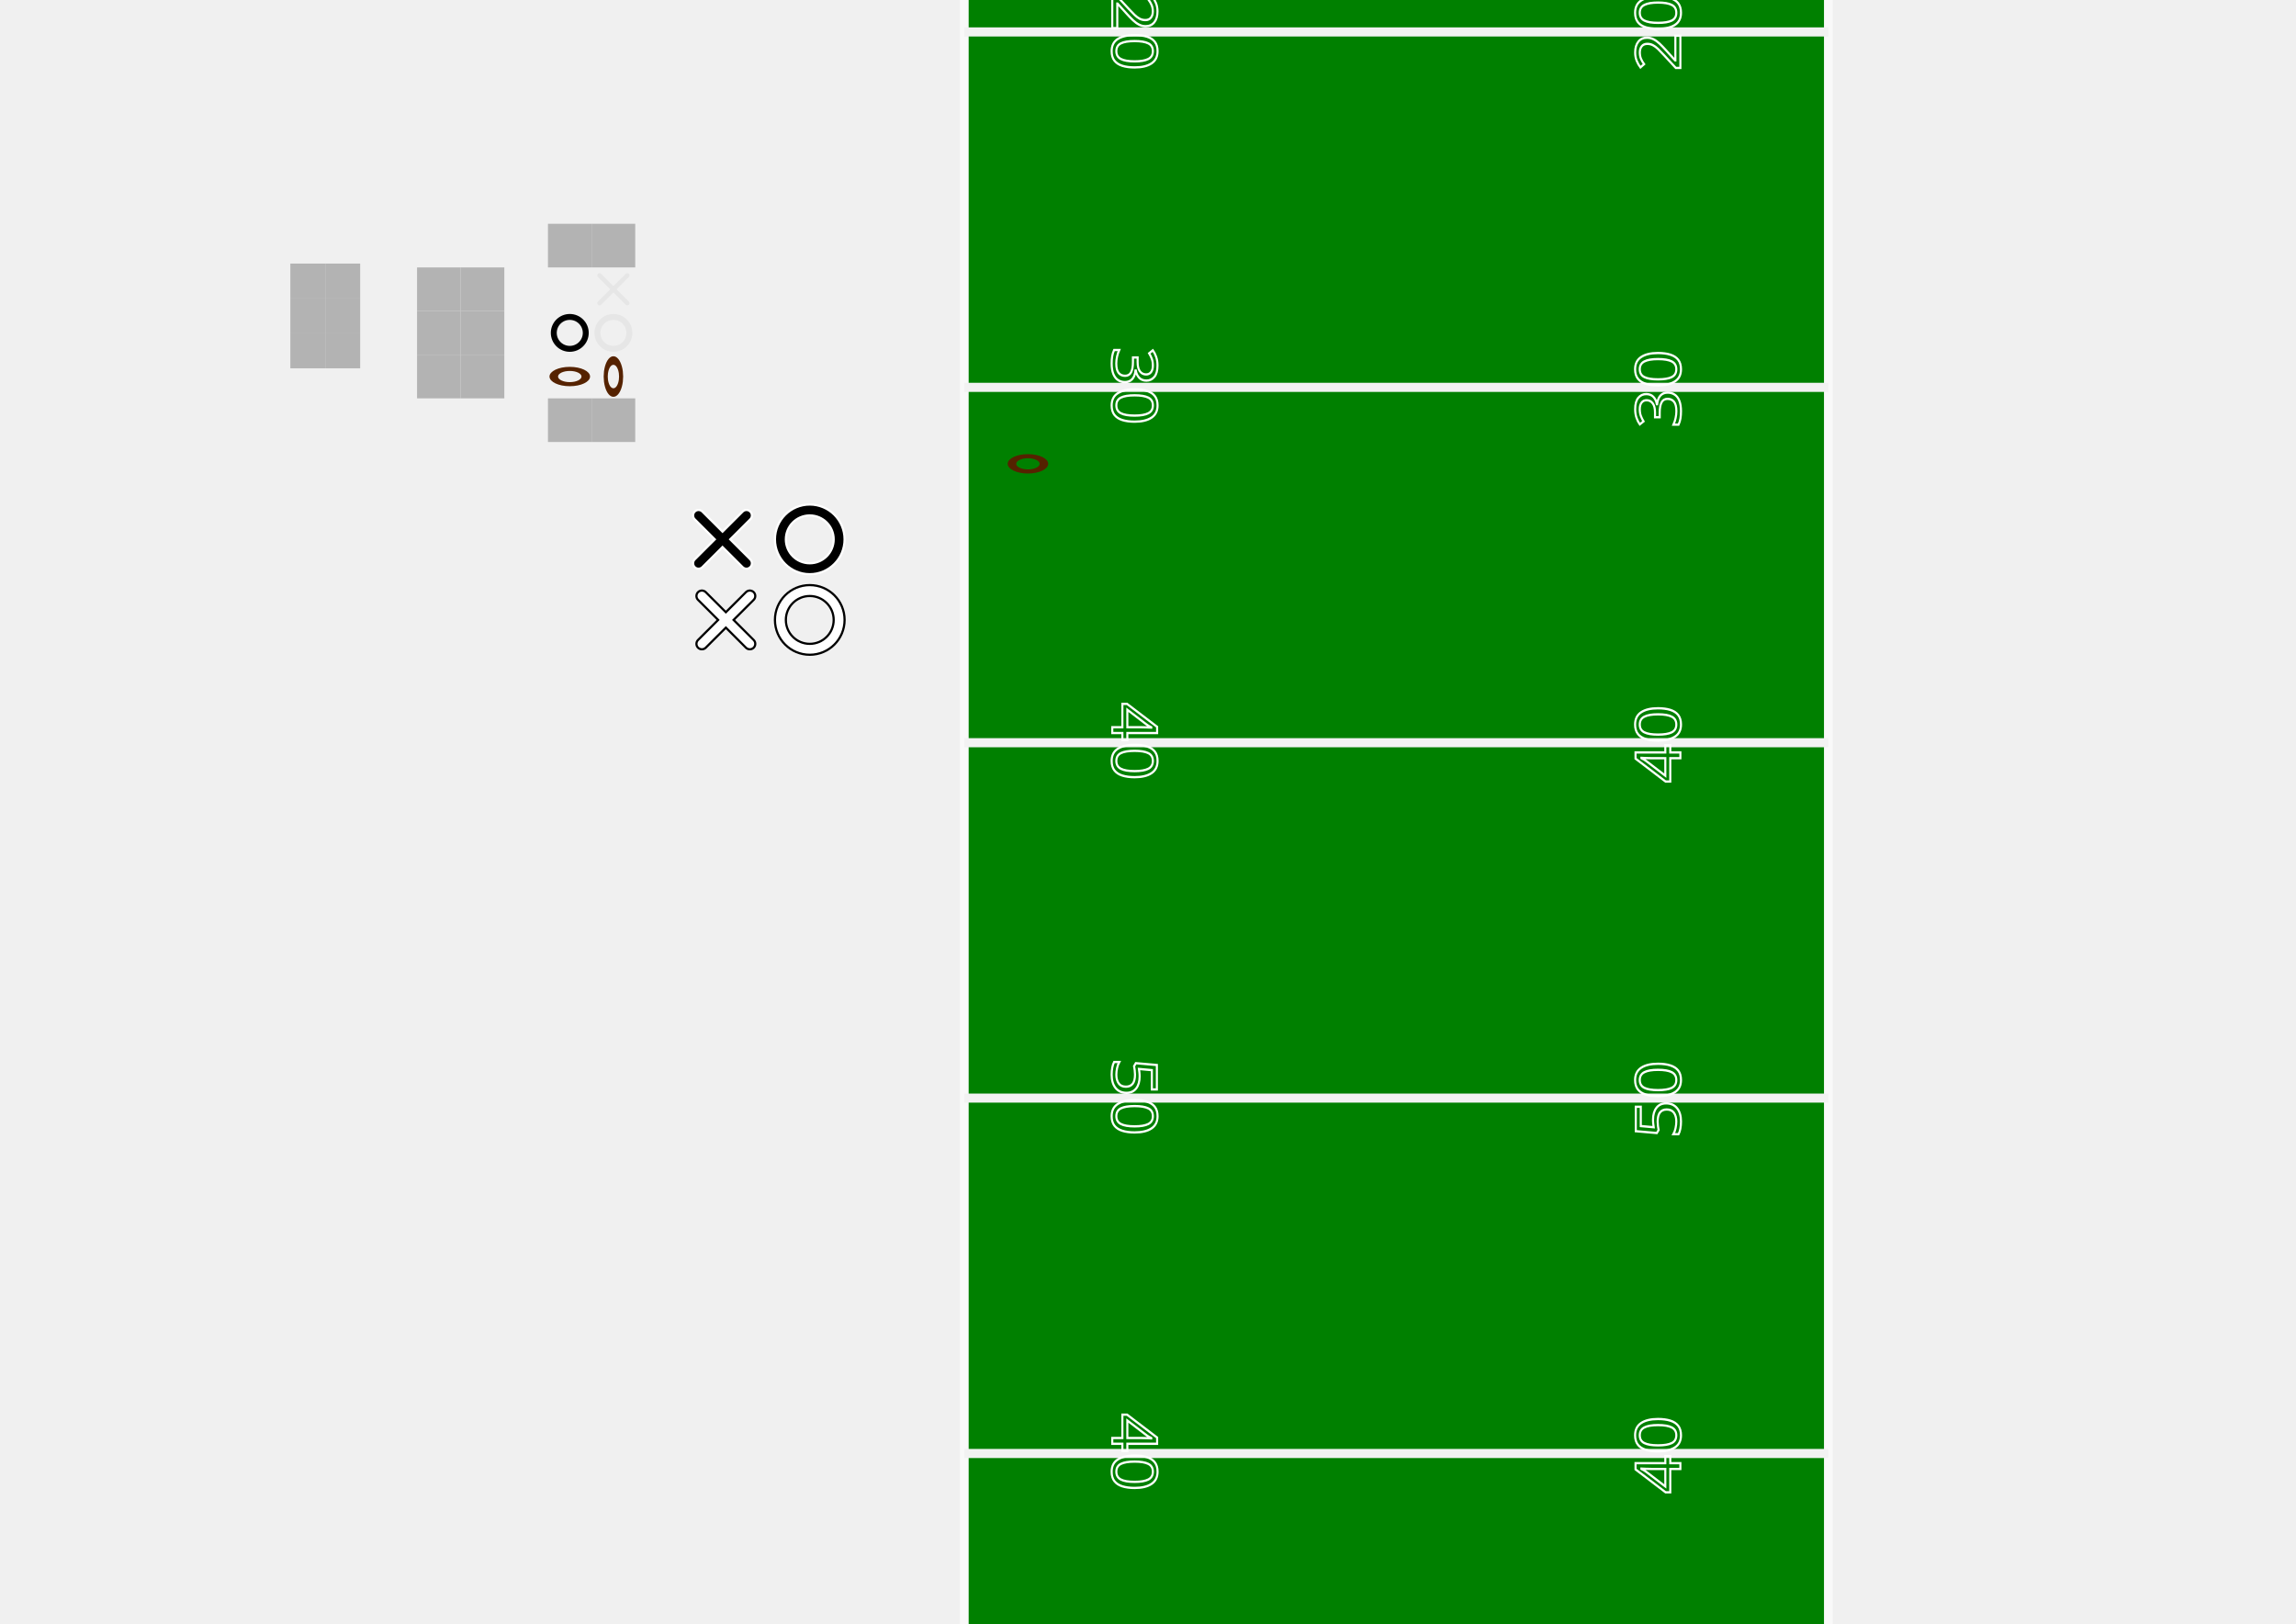
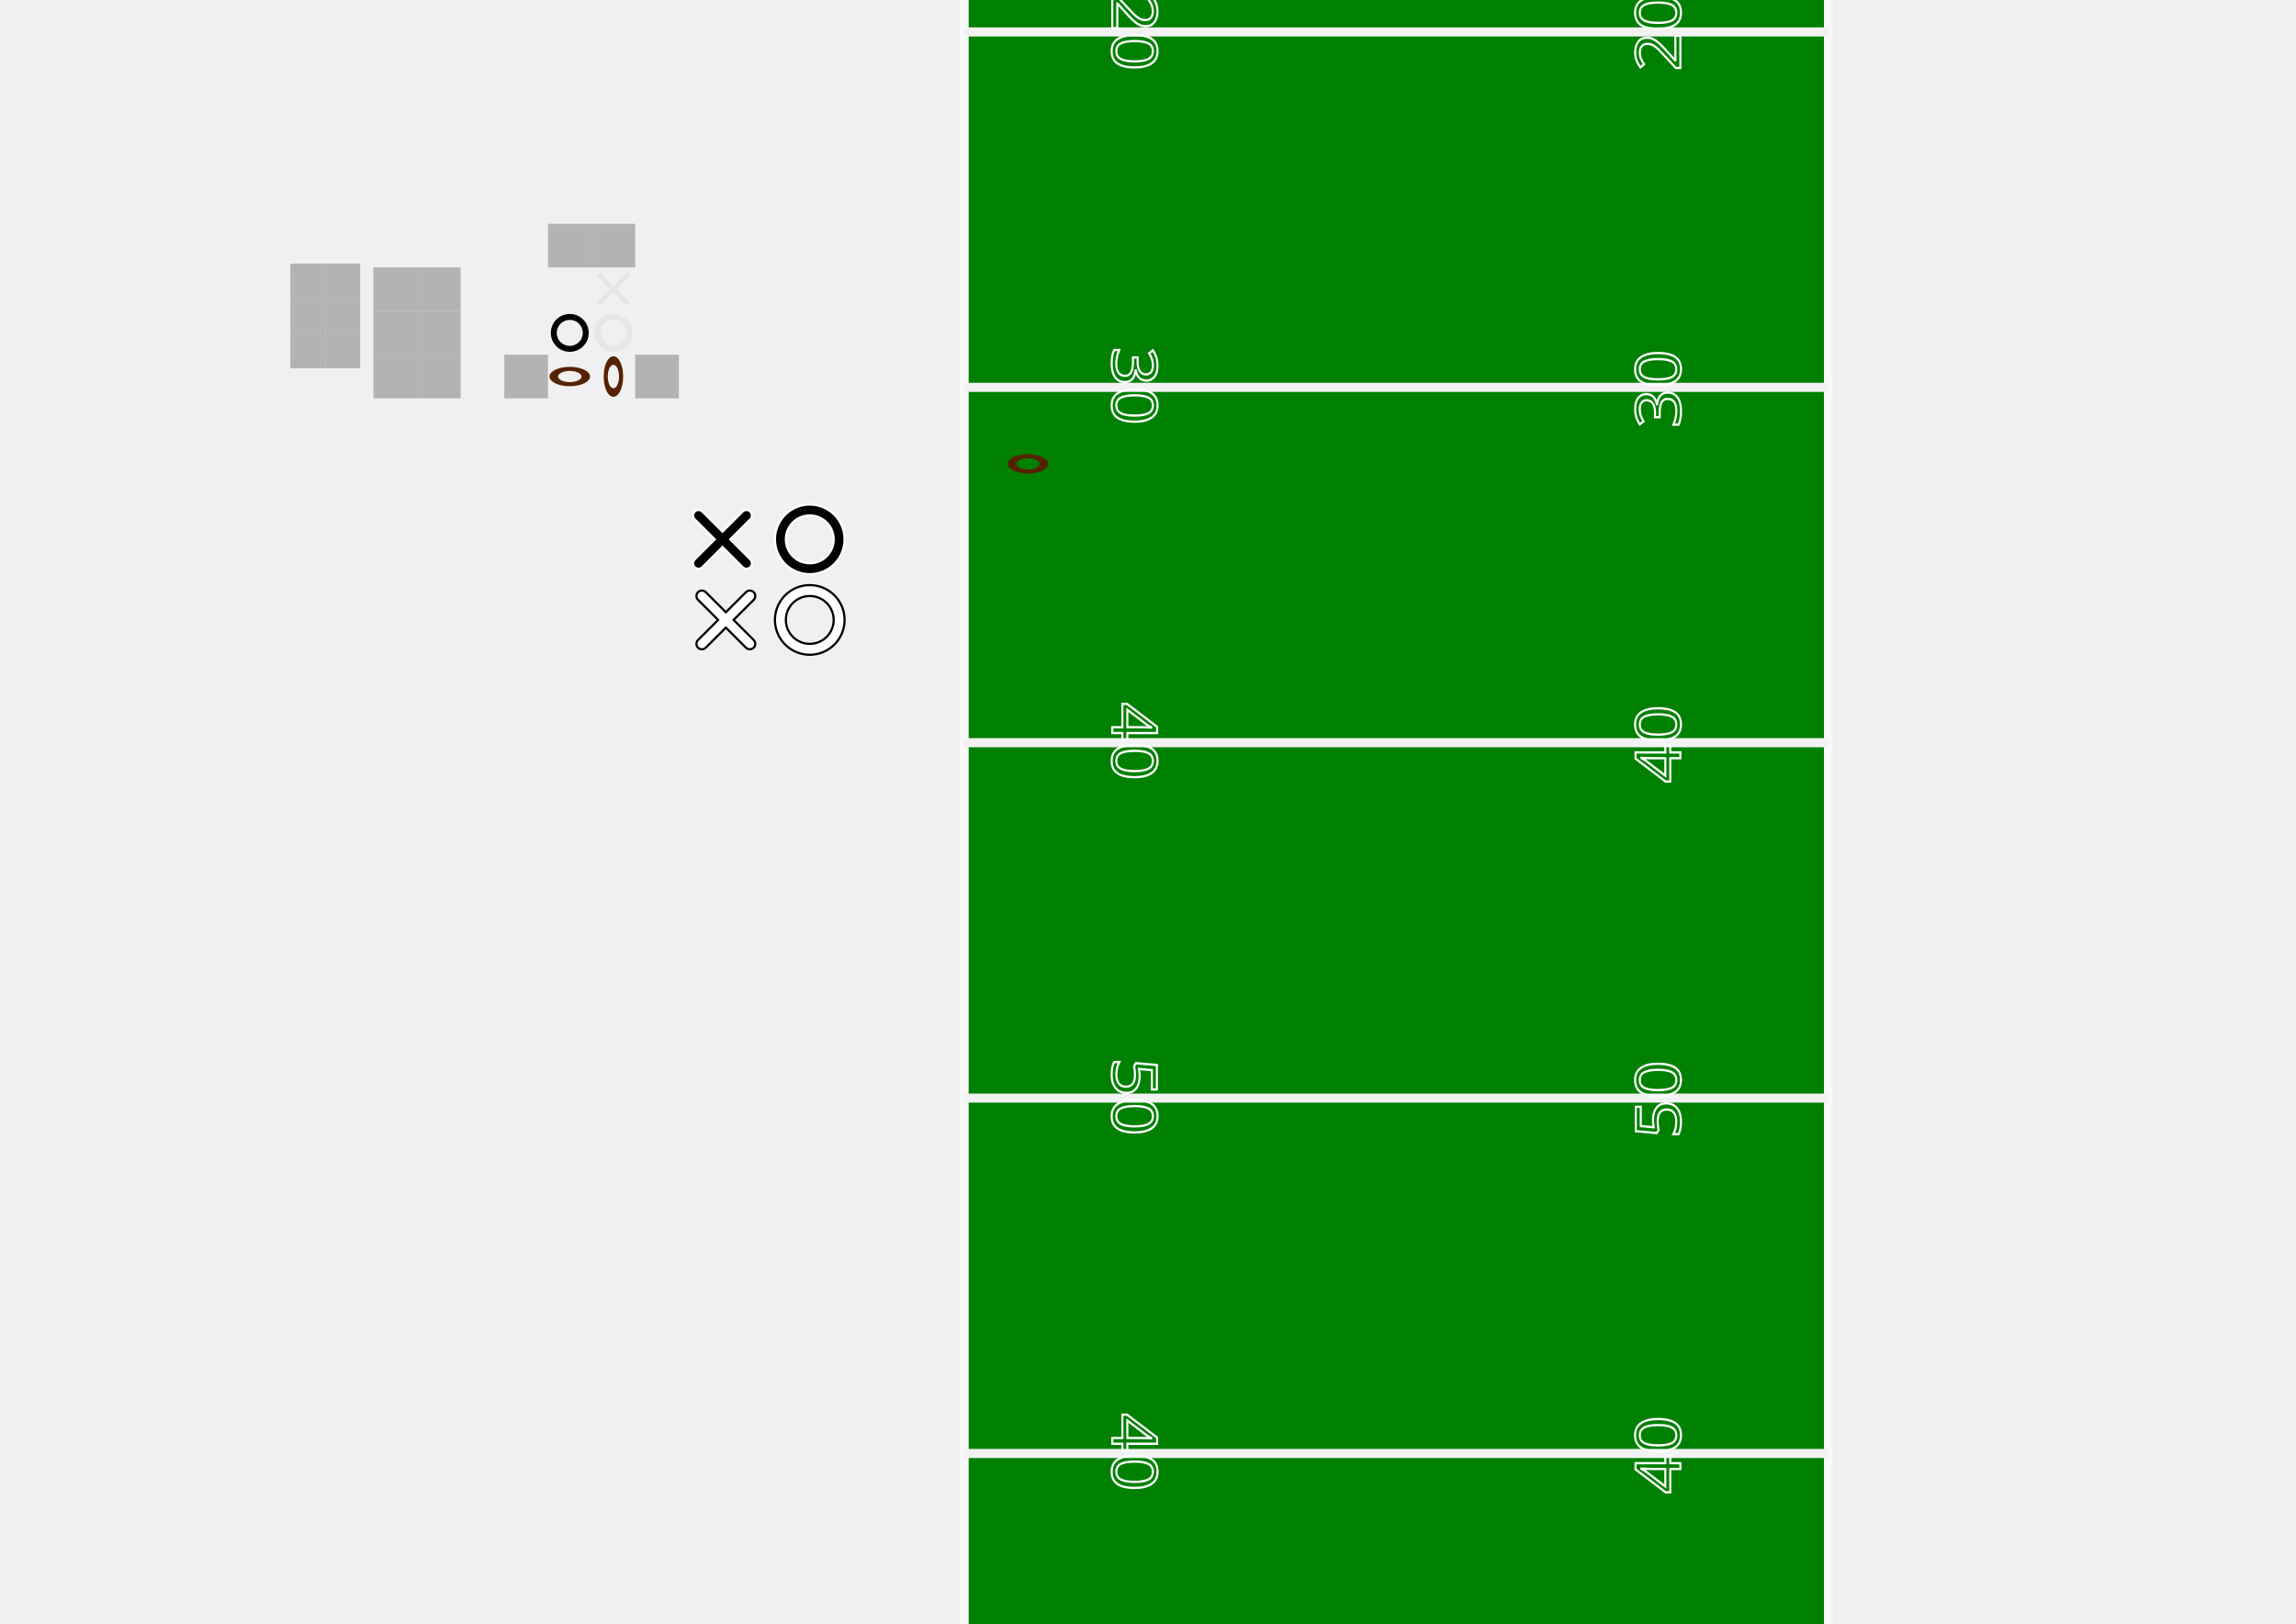
<svg xmlns="http://www.w3.org/2000/svg" width="1052.362" height="744.094" id="svg2" version="1.1">
  <defs id="defs4" />
  <g id="layer1" transform="translate(0,-308.2677)">
    <g id="g3117" transform="matrix(0.4348223,0,0,0.4,87.25897,33.1797)" />
    <g id="g3108" transform="matrix(0.9940357,0,0,0.99878,5.421616,1.775152)">
      <g transform="matrix(0,-1,1,0,-165.1101,1464.105)" id="g4078">
        <rect style="fill:#008000;stroke:#f9f9f9;stroke-width:4.014;stroke-miterlimit:4;stroke-dasharray:none;stroke-dashoffset:0" id="rect3763" width="1650.585" height="398.4" x="-172.765" y="604.296" rx="0" ry="0" />
        <path transform="matrix(0.4348223,0,0,0.4,87.25897,33.1797)" style="fill:#f2f2f2;stroke:#f2f2f2;stroke-width:9.626;stroke-linecap:butt;stroke-linejoin:miter;stroke-miterlimit:4;stroke-opacity:1;stroke-dasharray:none" d="m 2802,1427.791 c 0,996 0,996 0,996" id="path3789" />
        <text transform="matrix(0.4348223,0,0,0.4,87.25897,33.1797)" xml:space="preserve" style="font-size:40px;font-style:normal;font-weight:normal;line-height:125%;letter-spacing:0px;word-spacing:0px;fill:#ffffff;fill-opacity:1;stroke:#ffffff;stroke-width:2.406;font-family:Sans" x="2771.788" y="2253.224" id="text3039">
          <tspan id="tspan3041" x="2771.788" y="2253.224" style="font-size:72px;font-style:normal;font-variant:normal;font-weight:normal;font-stretch:normal;fill:none;stroke-width:2.406;font-family:CollegiateHeavyOutline;-inkscape-font-specification:CollegiateHeavyOutline">10</tspan>
        </text>
        <text transform="matrix(-0.4348223,0,0,-0.4,87.25897,33.1797)" xml:space="preserve" style="font-size:40px;font-style:normal;font-weight:normal;line-height:125%;letter-spacing:0px;word-spacing:0px;fill:#ffffff;fill-opacity:1;stroke:#ffffff;stroke-width:2.406;font-family:Sans" x="-2832.212" y="-1598.358" id="text3043">
          <tspan id="tspan3045" x="-2832.212" y="-1598.358" style="font-size:72px;font-style:normal;font-variant:normal;font-weight:normal;font-stretch:normal;fill:none;stroke-width:2.406;font-family:CollegiateHeavyOutline;-inkscape-font-specification:CollegiateHeavyOutline">10</tspan>
        </text>
        <g id="g3124" transform="matrix(0.4348223,0,0,0.4,54.64746,33.1797)">
          <path id="path3787" d="m 2502,1427.791 c 0,996 0,996 0,996" style="fill:#f2f2f2;stroke:#f2f2f2;stroke-width:9.626;stroke-linecap:butt;stroke-linejoin:miter;stroke-miterlimit:4;stroke-opacity:1;stroke-dasharray:none" />
          <text id="text3035" y="2253.224" x="2460.579" style="font-size:40px;font-style:normal;font-weight:normal;line-height:125%;letter-spacing:0px;word-spacing:0px;fill:#ffffff;fill-opacity:1;stroke:#ffffff;stroke-width:2.406;font-family:Sans" xml:space="preserve">
            <tspan style="font-size:72px;font-style:normal;font-variant:normal;font-weight:normal;font-stretch:normal;fill:none;stroke-width:2.406;font-family:CollegiateHeavyOutline;-inkscape-font-specification:CollegiateHeavyOutline" y="2253.224" x="2460.579" id="tspan3037">20</tspan>
          </text>
          <text transform="scale(-1,-1)" id="text3047" y="-1598.358" x="-2543.421" style="font-size:40px;font-style:normal;font-weight:normal;line-height:125%;letter-spacing:0px;word-spacing:0px;fill:#ffffff;fill-opacity:1;stroke:#ffffff;stroke-width:2.406;font-family:Sans" xml:space="preserve">
            <tspan style="font-size:72px;font-style:normal;font-variant:normal;font-weight:normal;font-stretch:normal;fill:none;stroke-width:2.406;font-family:CollegiateHeavyOutline;-inkscape-font-specification:CollegiateHeavyOutline" y="-1598.358" x="-2543.421" id="tspan3049">20</tspan>
          </text>
        </g>
        <g id="g3131" transform="matrix(0.4348223,0,0,0.4,22.03593,33.1797)">
          <path style="fill:#f2f2f2;stroke:#f2f2f2;stroke-width:9.626;stroke-linecap:butt;stroke-linejoin:miter;stroke-miterlimit:4;stroke-opacity:1;stroke-dasharray:none" d="m 2202,1427.791 c 0,996 0,996 0,996" id="path3785" />
          <text xml:space="preserve" style="font-size:40px;font-style:normal;font-weight:normal;line-height:125%;letter-spacing:0px;word-spacing:0px;fill:#ffffff;fill-opacity:1;stroke:#ffffff;stroke-width:2.406;font-family:Sans" x="2159.384" y="2253.224" id="text3031">
            <tspan id="tspan3033" x="2159.384" y="2253.224" style="font-size:72px;font-style:normal;font-variant:normal;font-weight:normal;font-stretch:normal;fill:none;stroke-width:2.406;font-family:CollegiateHeavyOutline;-inkscape-font-specification:CollegiateHeavyOutline">30</tspan>
          </text>
          <text transform="scale(-1,-1)" xml:space="preserve" style="font-size:40px;font-style:normal;font-weight:normal;line-height:125%;letter-spacing:0px;word-spacing:0px;fill:#ffffff;fill-opacity:1;stroke:#ffffff;stroke-width:2.406;font-family:Sans" x="-2244.616" y="-1598.358" id="text3051">
            <tspan id="tspan3053" x="-2244.616" y="-1598.358" style="font-size:72px;font-style:normal;font-variant:normal;font-weight:normal;font-stretch:normal;fill:none;stroke-width:2.406;font-family:CollegiateHeavyOutline;-inkscape-font-specification:CollegiateHeavyOutline">30</tspan>
          </text>
        </g>
        <g id="g3138" transform="matrix(0.4348223,0,0,0.4,-10.57601,33.1797)">
          <path style="fill:#f2f2f2;stroke:#f2f2f2;stroke-width:9.626;stroke-linecap:butt;stroke-linejoin:miter;stroke-miterlimit:4;stroke-opacity:1;stroke-dasharray:none" d="m 1902,1427.791 c 0,996 0,996 0,996" id="path3773" />
          <text id="text3027" y="2253.224" x="1859.525" style="font-size:40px;font-style:normal;font-weight:normal;line-height:125%;letter-spacing:0px;word-spacing:0px;fill:#ffffff;fill-opacity:1;stroke:#ffffff;stroke-width:2.406;font-family:Sans" xml:space="preserve">
            <tspan style="font-size:72px;font-style:normal;font-variant:normal;font-weight:normal;font-stretch:normal;fill:none;stroke-width:2.406;font-family:CollegiateHeavyOutline;-inkscape-font-specification:CollegiateHeavyOutline" y="2253.224" x="1859.525" id="tspan3029">40</tspan>
          </text>
          <text transform="scale(-1,-1)" id="text3055" y="-1598.358" x="-1944.475" style="font-size:40px;font-style:normal;font-weight:normal;line-height:125%;letter-spacing:0px;word-spacing:0px;fill:#ffffff;fill-opacity:1;stroke:#ffffff;stroke-width:2.406;font-family:Sans" xml:space="preserve">
            <tspan style="font-size:72px;font-style:normal;font-variant:normal;font-weight:normal;font-stretch:normal;fill:none;stroke-width:2.406;font-family:CollegiateHeavyOutline;-inkscape-font-specification:CollegiateHeavyOutline" y="-1598.358" x="-1944.475" id="tspan3057">40</tspan>
          </text>
        </g>
        <g id="g3145" transform="matrix(0.4348223,0,0,0.4,-43.18741,33.1797)">
          <path style="fill:#f2f2f2;stroke:#f2f2f2;stroke-width:9.626;stroke-linecap:butt;stroke-linejoin:miter;stroke-miterlimit:4;stroke-opacity:1;stroke-dasharray:none" d="m 1602,1427.791 c 0,996 0,996 0,996" id="path3777" />
          <text id="text3023" y="2253.224" x="1559.384" style="font-size:40px;font-style:normal;font-weight:normal;line-height:125%;letter-spacing:0px;word-spacing:0px;fill:#ffffff;fill-opacity:1;stroke:#ffffff;stroke-width:2.406;font-family:Sans" xml:space="preserve">
            <tspan style="font-size:72px;font-style:normal;font-variant:normal;font-weight:normal;font-stretch:normal;fill:none;stroke-width:2.406;font-family:CollegiateHeavyOutline;-inkscape-font-specification:CollegiateHeavyOutline" y="2253.224" x="1559.384" id="tspan3025">50</tspan>
          </text>
          <text transform="scale(-1,-1)" xml:space="preserve" style="font-size:40px;font-style:normal;font-weight:normal;line-height:125%;letter-spacing:0px;word-spacing:0px;fill:#ffffff;fill-opacity:1;stroke:#ffffff;stroke-width:2.406;font-family:Sans" x="-1644.616" y="-1598.358" id="text3059">
            <tspan id="tspan3061" x="-1644.616" y="-1598.358" style="font-size:72px;font-style:normal;font-variant:normal;font-weight:normal;font-stretch:normal;fill:none;stroke-width:2.406;font-family:CollegiateHeavyOutline;-inkscape-font-specification:CollegiateHeavyOutline">50</tspan>
          </text>
        </g>
        <g id="g3152" transform="matrix(0.4348223,0,0,0.4,-75.79935,33.1797)">
          <path id="path3779" d="m 1302,1427.791 c 0,996 0,996 0,996" style="fill:#f2f2f2;stroke:#f2f2f2;stroke-width:9.626;stroke-linecap:butt;stroke-linejoin:miter;stroke-miterlimit:4;stroke-opacity:1;stroke-dasharray:none" />
          <text xml:space="preserve" style="font-size:40px;font-style:normal;font-weight:normal;line-height:125%;letter-spacing:0px;word-spacing:0px;fill:#ffffff;fill-opacity:1;stroke:#ffffff;stroke-width:2.406;font-family:Sans" x="1259.525" y="2253.224" id="text3019">
            <tspan id="tspan3021" x="1259.525" y="2253.224" style="font-size:72px;font-style:normal;font-variant:normal;font-weight:normal;font-stretch:normal;fill:none;stroke-width:2.406;font-family:CollegiateHeavyOutline;-inkscape-font-specification:CollegiateHeavyOutline">40</tspan>
          </text>
          <text transform="scale(-1,-1)" xml:space="preserve" style="font-size:40px;font-style:normal;font-weight:normal;line-height:125%;letter-spacing:0px;word-spacing:0px;fill:#ffffff;fill-opacity:1;stroke:#ffffff;stroke-width:2.406;font-family:Sans" x="-1344.475" y="-1598.358" id="text3063">
            <tspan id="tspan3065" x="-1344.475" y="-1598.358" style="font-size:72px;font-style:normal;font-variant:normal;font-weight:normal;font-stretch:normal;fill:none;stroke-width:2.406;font-family:CollegiateHeavyOutline;-inkscape-font-specification:CollegiateHeavyOutline">40</tspan>
          </text>
        </g>
        <g id="g3159" transform="matrix(0.4348223,0,0,0.4,-108.4107,33.1797)">
          <path style="fill:#f2f2f2;stroke:#f2f2f2;stroke-width:9.626;stroke-linecap:butt;stroke-linejoin:miter;stroke-miterlimit:4;stroke-opacity:1;stroke-dasharray:none" d="m 1002,1427.791 c 0,996 0,996 0,996" id="path3781" />
          <text id="text3015" y="2253.224" x="959.384" style="font-size:40px;font-style:normal;font-weight:normal;line-height:125%;letter-spacing:0px;word-spacing:0px;fill:#ffffff;fill-opacity:1;stroke:#ffffff;stroke-width:2.406;font-family:Sans" xml:space="preserve">
            <tspan style="font-size:72px;font-style:normal;font-variant:normal;font-weight:normal;font-stretch:normal;fill:none;stroke-width:2.406;font-family:CollegiateHeavyOutline;-inkscape-font-specification:CollegiateHeavyOutline" y="2253.224" x="959.384" id="tspan3017">30</tspan>
          </text>
          <text transform="scale(-1,-1)" id="text3067" y="-1598.358" x="-1044.616" style="font-size:40px;font-style:normal;font-weight:normal;line-height:125%;letter-spacing:0px;word-spacing:0px;fill:#ffffff;fill-opacity:1;stroke:#ffffff;stroke-width:2.406;font-family:Sans" xml:space="preserve">
            <tspan style="font-size:72px;font-style:normal;font-variant:normal;font-weight:normal;font-stretch:normal;fill:none;stroke-width:2.406;font-family:CollegiateHeavyOutline;-inkscape-font-specification:CollegiateHeavyOutline" y="-1598.358" x="-1044.616" id="tspan3069">30</tspan>
          </text>
        </g>
        <g id="g3166" transform="matrix(0.4348223,0,0,0.4,-141.0225,33.1797)">
          <path id="path3783" d="m 702,1427.791 c 0,996 0,996 0,996" style="fill:#f2f2f2;stroke:#f2f2f2;stroke-width:9.626;stroke-linecap:butt;stroke-linejoin:miter;stroke-miterlimit:4;stroke-opacity:1;stroke-dasharray:none" />
          <text xml:space="preserve" style="font-size:40px;font-style:normal;font-weight:normal;line-height:125%;letter-spacing:0px;word-spacing:0px;fill:#ffffff;fill-opacity:1;stroke:#ffffff;stroke-width:2.406;font-family:Sans" x="660.579" y="2253.224" id="text3011">
            <tspan id="tspan3013" x="660.579" y="2253.224" style="font-size:72px;font-style:normal;font-variant:normal;font-weight:normal;font-stretch:normal;fill:none;stroke-width:2.406;font-family:CollegiateHeavyOutline;-inkscape-font-specification:CollegiateHeavyOutline">20</tspan>
          </text>
          <text transform="scale(-1,-1)" xml:space="preserve" style="font-size:40px;font-style:normal;font-weight:normal;line-height:125%;letter-spacing:0px;word-spacing:0px;fill:#ffffff;fill-opacity:1;stroke:#ffffff;stroke-width:2.406;font-family:Sans" x="-743.421" y="-1598.358" id="text3071">
            <tspan id="tspan3073" x="-743.421" y="-1598.358" style="font-size:72px;font-style:normal;font-variant:normal;font-weight:normal;font-stretch:normal;fill:none;stroke-width:2.406;font-family:CollegiateHeavyOutline;-inkscape-font-specification:CollegiateHeavyOutline">20</tspan>
          </text>
        </g>
        <path style="fill:#f2f2f2;stroke:#f2f2f2;stroke-width:4.014;stroke-linecap:butt;stroke-linejoin:miter;stroke-miterlimit:4;stroke-opacity:1;stroke-dasharray:none" d="m 1.164,604.296 c 0,398.4 0,398.4 0,398.4" id="path3769" />
        <text xml:space="preserve" style="font-size:16.682px;font-style:normal;font-weight:normal;line-height:125%;letter-spacing:0px;word-spacing:0px;fill:#ffffff;fill-opacity:1;stroke:#ffffff;stroke-width:1.004;font-family:Sans" x="-11.483" y="974.296" id="text3007" transform="scale(1.04262,0.9591226)">
          <tspan id="tspan3009" x="-11.483" y="974.296" style="font-size:30.027px;font-style:normal;font-variant:normal;font-weight:normal;font-stretch:normal;fill:none;stroke-width:1.004;font-family:CollegiateHeavyOutline;-inkscape-font-specification:CollegiateHeavyOutline">10</tspan>
        </text>
        <text xml:space="preserve" style="font-size:16.682px;font-style:normal;font-weight:normal;line-height:125%;letter-spacing:0px;word-spacing:0px;fill:#ffffff;fill-opacity:1;stroke:#ffffff;stroke-width:1.004;font-family:Sans" x="-13.716" y="-701.185" id="text3075" transform="scale(-1.04262,-0.9591226)">
          <tspan id="tspan3077" x="-13.716" y="-701.185" style="font-size:30.027px;font-style:normal;font-variant:normal;font-weight:normal;font-stretch:normal;fill:none;stroke-width:1.004;font-family:CollegiateHeavyOutline;-inkscape-font-specification:CollegiateHeavyOutline">10</tspan>
        </text>
        <rect style="fill:#008000;stroke:#ffffff;stroke-width:4.014;stroke-miterlimit:4;stroke-dasharray:none;stroke-dashoffset:0" id="rect3180" width="172.19" height="398.4" x="-346.694" y="604.296" />
        <rect y="604.296" x="1479.56" height="398.4" width="172.19" id="rect3950" style="fill:#008000;stroke:#ffffff;stroke-width:4.014;stroke-miterlimit:4;stroke-dasharray:none;stroke-dashoffset:0" />
      </g>
    </g>
    <g id="g3950" transform="matrix(1.013776,0,0,1.004402,-3.298232,-0.8570585)" style="fill:none;stroke:none">
      <rect style="fill:none;stroke:none;stroke-width:3.964;stroke-miterlimit:4;stroke-dasharray:none" id="rect3059" width="13.511" height="13.763" x="202.536" y="477.207" />
      <rect y="459.207" x="202.536" height="13.763" width="13.511" id="rect3061" style="fill:none;stroke:none;stroke-width:3.964;stroke-miterlimit:4;stroke-dasharray:none" />
      <rect style="fill:none;stroke:none;stroke-width:3.964;stroke-miterlimit:4;stroke-dasharray:none" id="rect3063" width="13.511" height="13.763" x="220.536" y="459.207" />
      <rect y="477.207" x="220.536" height="13.763" width="13.511" id="rect3065" style="fill:none;stroke:none;stroke-width:3.964;stroke-miterlimit:4;stroke-dasharray:none" />
      <rect style="fill:none;stroke:none;stroke-width:3.964;stroke-miterlimit:4;stroke-dasharray:none" id="rect3067" width="13.511" height="13.763" x="220.536" y="495.207" />
      <rect y="495.207" x="202.536" height="13.763" width="13.511" id="rect3069" style="fill:none;stroke:none;stroke-width:3.964;stroke-miterlimit:4;stroke-dasharray:none" />
    </g>
    <g id="g3848">
      <rect y="429.053" x="133.077" height="16" width="16" id="rect3068" style="fill:#b3b3b3;stroke:none" />
      <rect style="fill:#b3b3b3;stroke:none" id="rect3838" width="16" height="16" x="149.077" y="429.053" />
      <rect style="fill:#b3b3b3;stroke:none" id="rect3840" width="16" height="16" x="133.077" y="445.053" />
      <rect y="445.053" x="149.077" height="16" width="16" id="rect3842" style="fill:#b3b3b3;stroke:none" />
      <rect style="fill:#b3b3b3;stroke:none" id="rect3844" width="16" height="16" x="133.077" y="461.053" />
      <rect y="461.053" x="149.077" height="16" width="16" id="rect3846" style="fill:#b3b3b3;stroke:none" />
    </g>
-     <rect style="fill:#b3b3b3;fill-opacity:1;stroke:none" id="rect3856" width="20" height="20" x="191.154" y="430.822" />
-     <rect y="430.822" x="211.154" height="20" width="20" id="rect3858" style="fill:#b3b3b3;fill-opacity:1;stroke:none" />
-     <rect y="450.822" x="191.154" height="20" width="20" id="rect3860" style="fill:#b3b3b3;fill-opacity:1;stroke:none" />
-     <rect style="fill:#b3b3b3;fill-opacity:1;stroke:none" id="rect3862" width="20" height="20" x="211.154" y="450.822" />
-     <rect style="fill:#b3b3b3;fill-opacity:1;stroke:none" id="rect3864" width="20" height="20" x="191.154" y="470.822" />
-     <rect y="470.822" x="211.154" height="20" width="20" id="rect3866" style="fill:#b3b3b3;fill-opacity:1;stroke:none" />
+     <rect style="fill:#b3b3b3;fill-opacity:1;stroke:none" id="rect3856" width="20" height="20" x="171.154" y="430.822" />
+     <rect y="430.822" x="191.154" height="20" width="20" id="rect3858" style="fill:#b3b3b3;fill-opacity:1;stroke:none" />
+     <rect y="450.822" x="171.154" height="20" width="20" id="rect3860" style="fill:#b3b3b3;fill-opacity:1;stroke:none" />
+     <rect style="fill:#b3b3b3;fill-opacity:1;stroke:none" id="rect3862" width="20" height="20" x="191.154" y="450.822" />
+     <rect style="fill:#b3b3b3;fill-opacity:1;stroke:none" id="rect3864" width="20" height="20" x="171.154" y="470.822" />
+     <rect y="470.822" x="191.154" height="20" width="20" id="rect3866" style="fill:#b3b3b3;fill-opacity:1;stroke:none" />
    <path style="fill:none;stroke:#000000;stroke-width:6.093;stroke-miterlimit:4;stroke-dasharray:none;stroke-dashoffset:0" id="path3755" d="m 204.286,309.094 c 0,9.073 -7.355,16.429 -16.429,16.429 -9.073,0 -16.429,-7.355 -16.429,-16.429 0,-9.073 7.355,-16.429 16.429,-16.429 9.073,0 16.429,7.355 16.429,16.429 z" transform="matrix(0.4460703,0,0,0.4451007,177.3568,323.2441)" />
    <path transform="matrix(0.4460703,0,0,0.2128743,177.3568,415.024)" d="m 204.286,309.094 c 0,9.073 -7.355,16.429 -16.429,16.429 -9.073,0 -16.429,-7.355 -16.429,-16.429 0,-9.073 7.355,-16.429 16.429,-16.429 9.073,0 16.429,7.355 16.429,16.429 z" id="path3757" style="fill:none;stroke:#552200;stroke-width:8.811;stroke-miterlimit:4;stroke-dasharray:none;stroke-dashoffset:0" />
    <path transform="matrix(0.4460703,0,0,0.4451007,197.3568,323.2441)" d="m 204.286,309.094 c 0,9.073 -7.355,16.429 -16.429,16.429 -9.073,0 -16.429,-7.355 -16.429,-16.429 0,-9.073 7.355,-16.429 16.429,-16.429 9.073,0 16.429,7.355 16.429,16.429 z" id="path3761" style="fill:none;stroke:#e6e6e6;stroke-width:6.093;stroke-miterlimit:4;stroke-dasharray:none;stroke-dashoffset:0" />
    <g transform="matrix(0.6856738,0,0,0.6841835,161.6512,135.7219)" id="g3858" style="fill:#112b00;fill-opacity:1;stroke:#e6e6e6;stroke-width:0.991;stroke-opacity:1">
      <path style="fill:#112b00;fill-opacity:1;stroke:#e6e6e6;stroke-width:2.973;stroke-linecap:round;stroke-linejoin:miter;stroke-miterlimit:4;stroke-opacity:1;stroke-dasharray:none;stroke-dashoffset:0" d="m 165,455.219 18.571,-18.571" id="path3860" />
      <path id="path3862" d="m 165,436.648 18.571,18.571" style="fill:#112b00;fill-opacity:1;stroke:#e6e6e6;stroke-width:2.973;stroke-linecap:round;stroke-linejoin:miter;stroke-miterlimit:4;stroke-opacity:1;stroke-dasharray:none;stroke-dashoffset:0" />
    </g>
    <path style="fill:none;stroke:#552200;stroke-width:8.811;stroke-miterlimit:4;stroke-dasharray:none;stroke-dashoffset:0" id="path3088" d="m 204.286,309.094 c 0,9.073 -7.355,16.429 -16.429,16.429 -9.073,0 -16.429,-7.355 -16.429,-16.429 0,-9.073 7.355,-16.429 16.429,-16.429 9.073,0 16.429,7.355 16.429,16.429 z" transform="matrix(0.4460703,0,0,0.2128743,387.3568,455.024)" />
    <rect style="fill:none;stroke:none" id="rect3066" width="53.846" height="27.308" x="177.308" y="97.554" transform="translate(0,308.2677)" />
-     <rect y="490.822" x="251.154" height="20" width="20" id="rect3882" style="fill:#b3b3b3;fill-opacity:1;stroke:none" />
-     <rect style="fill:#b3b3b3;fill-opacity:1;stroke:none" id="rect3884" width="20" height="20" x="271.154" y="490.822" />
+     <rect y="470.822" x="231.154" height="20" width="20" id="rect3882" style="fill:#b3b3b3;fill-opacity:1;stroke:none" />
+     <rect style="fill:#b3b3b3;fill-opacity:1;stroke:none" id="rect3884" width="20" height="20" x="291.154" y="470.822" />
    <g id="g3972" transform="translate(-140,0)">
      <g id="g3960">
        <g id="g3890" transform="translate(320,40)">
          <path transform="translate(0,308.2677)" d="m 204.616,244.093 c 0,7.435 -6.027,13.462 -13.462,13.462 -7.435,0 -13.462,-6.027 -13.462,-13.462 0,-7.435 6.027,-13.462 13.462,-13.462 7.435,0 13.462,6.027 13.462,13.462 z" id="path3886" style="fill:none;stroke:#000000;stroke-width:6;stroke-linecap:round;stroke-miterlimit:4;stroke-opacity:1;stroke-dasharray:none;stroke-dashoffset:0" />
          <path style="fill:none;stroke:#ffffff;stroke-width:4;stroke-linecap:round;stroke-miterlimit:4;stroke-opacity:1;stroke-dasharray:none;stroke-dashoffset:0" id="path3888" d="m 204.616,244.093 c 0,7.435 -6.027,13.462 -13.462,13.462 -7.435,0 -13.462,-6.027 -13.462,-13.462 0,-7.435 6.027,-13.462 13.462,-13.462 7.435,0 13.462,6.027 13.462,13.462 z" transform="translate(0,308.2677)" />
        </g>
        <g id="g3912" transform="translate(0,41.53083)">
          <g style="fill:#ffffff;stroke:#000000;stroke-width:5.078;stroke-miterlimit:4;stroke-dasharray:none" transform="matrix(1.182716,0,0,1.180404,266.5622,24.44838)" id="g3854">
            <path style="fill:#ffffff;fill-opacity:1;stroke:#000000;stroke-width:5.078;stroke-linecap:round;stroke-linejoin:miter;stroke-miterlimit:4;stroke-opacity:1;stroke-dasharray:none;stroke-dashoffset:0" d="m 165,455.219 18.571,-18.571" id="path3850" />
            <path id="path3852" d="m 165,436.648 18.571,18.571" style="fill:#ffffff;fill-opacity:1;stroke:#000000;stroke-width:5.078;stroke-linecap:round;stroke-linejoin:miter;stroke-miterlimit:4;stroke-opacity:1;stroke-dasharray:none;stroke-dashoffset:0" />
          </g>
          <g id="g3906" transform="matrix(1.182716,0,0,1.180404,266.5622,24.44838)" style="fill:none;stroke:#ffffff;stroke-width:3.385;stroke-miterlimit:4;stroke-dasharray:none">
            <path id="path3908" d="m 165,455.219 18.571,-18.571" style="fill:none;stroke:#ffffff;stroke-width:3.385;stroke-linecap:round;stroke-linejoin:miter;stroke-miterlimit:4;stroke-opacity:1;stroke-dasharray:none;stroke-dashoffset:0" />
            <path style="fill:none;stroke:#ffffff;stroke-width:3.385;stroke-linecap:round;stroke-linejoin:miter;stroke-miterlimit:4;stroke-opacity:1;stroke-dasharray:none;stroke-dashoffset:0" d="m 165,436.648 18.571,18.571" id="path3910" />
          </g>
        </g>
      </g>
      <g transform="translate(0,23.07686)" id="g3948">
        <g id="g3902" transform="translate(240,-20)">
          <path transform="translate(80,308.2677)" d="m 204.616,244.093 c 0,7.435 -6.027,13.462 -13.462,13.462 -7.435,0 -13.462,-6.027 -13.462,-13.462 0,-7.435 6.027,-13.462 13.462,-13.462 7.435,0 13.462,6.027 13.462,13.462 z" id="path3898" style="fill:none;stroke:#ffffff;stroke-width:6;stroke-linecap:round;stroke-miterlimit:4;stroke-opacity:1;stroke-dasharray:none;stroke-dashoffset:0" />
          <path style="fill:none;stroke:#000000;stroke-width:4;stroke-linecap:round;stroke-miterlimit:4;stroke-opacity:1;stroke-dasharray:none;stroke-dashoffset:0" id="path3896" d="m 204.616,244.093 c 0,7.435 -6.027,13.462 -13.462,13.462 -7.435,0 -13.462,-6.027 -13.462,-13.462 0,-7.435 6.027,-13.462 13.462,-13.462 7.435,0 13.462,6.027 13.462,13.462 z" transform="translate(80,308.2677)" />
        </g>
        <g id="g3940" transform="translate(-1.538441,-60)">
          <g id="g3922" transform="matrix(1.182716,0,0,1.180404,266.5622,65.97921)" style="fill:#ffffff;stroke:#ffffff;stroke-width:5.078;stroke-miterlimit:4;stroke-dasharray:none">
            <path id="path3924" d="m 165,455.219 18.571,-18.571" style="fill:#ffffff;fill-opacity:1;stroke:#ffffff;stroke-width:5.078;stroke-linecap:round;stroke-linejoin:miter;stroke-miterlimit:4;stroke-opacity:1;stroke-dasharray:none;stroke-dashoffset:0" />
            <path style="fill:#ffffff;fill-opacity:1;stroke:#ffffff;stroke-width:5.078;stroke-linecap:round;stroke-linejoin:miter;stroke-miterlimit:4;stroke-opacity:1;stroke-dasharray:none;stroke-dashoffset:0" d="m 165,436.648 18.571,18.571" id="path3926" />
          </g>
          <g style="fill:none;stroke:#000000;stroke-width:3.385;stroke-miterlimit:4;stroke-dasharray:none" transform="matrix(1.182716,0,0,1.180404,266.5622,65.97921)" id="g3928">
            <path style="fill:none;stroke:#000000;stroke-width:3.385;stroke-linecap:round;stroke-linejoin:miter;stroke-miterlimit:4;stroke-opacity:1;stroke-dasharray:none;stroke-dashoffset:0" d="m 165,455.219 18.571,-18.571" id="path3930" />
            <path id="path3932" d="m 165,436.648 18.571,18.571" style="fill:none;stroke:#000000;stroke-width:3.385;stroke-linecap:round;stroke-linejoin:miter;stroke-miterlimit:4;stroke-opacity:1;stroke-dasharray:none;stroke-dashoffset:0" />
          </g>
        </g>
      </g>
    </g>
    <path style="fill:none;stroke:#552200;stroke-width:8.811;stroke-miterlimit:4;stroke-dasharray:none;stroke-dashoffset:0" id="path3101" d="m 204.286,309.094 a 16.429,16.429 0 1 1 -32.857,0 16.429,16.429 0 1 1 32.857,0 z" transform="matrix(0,0.4460703,-0.2128743,0,346.9526,397.0248)" />
    <rect style="fill:#b3b3b3;fill-opacity:1;stroke:none" id="rect3115" width="20" height="20" x="251.154" y="410.822" />
    <rect y="410.822" x="271.154" height="20" width="20" id="rect3117" style="fill:#b3b3b3;fill-opacity:1;stroke:none" />
  </g>
</svg>
